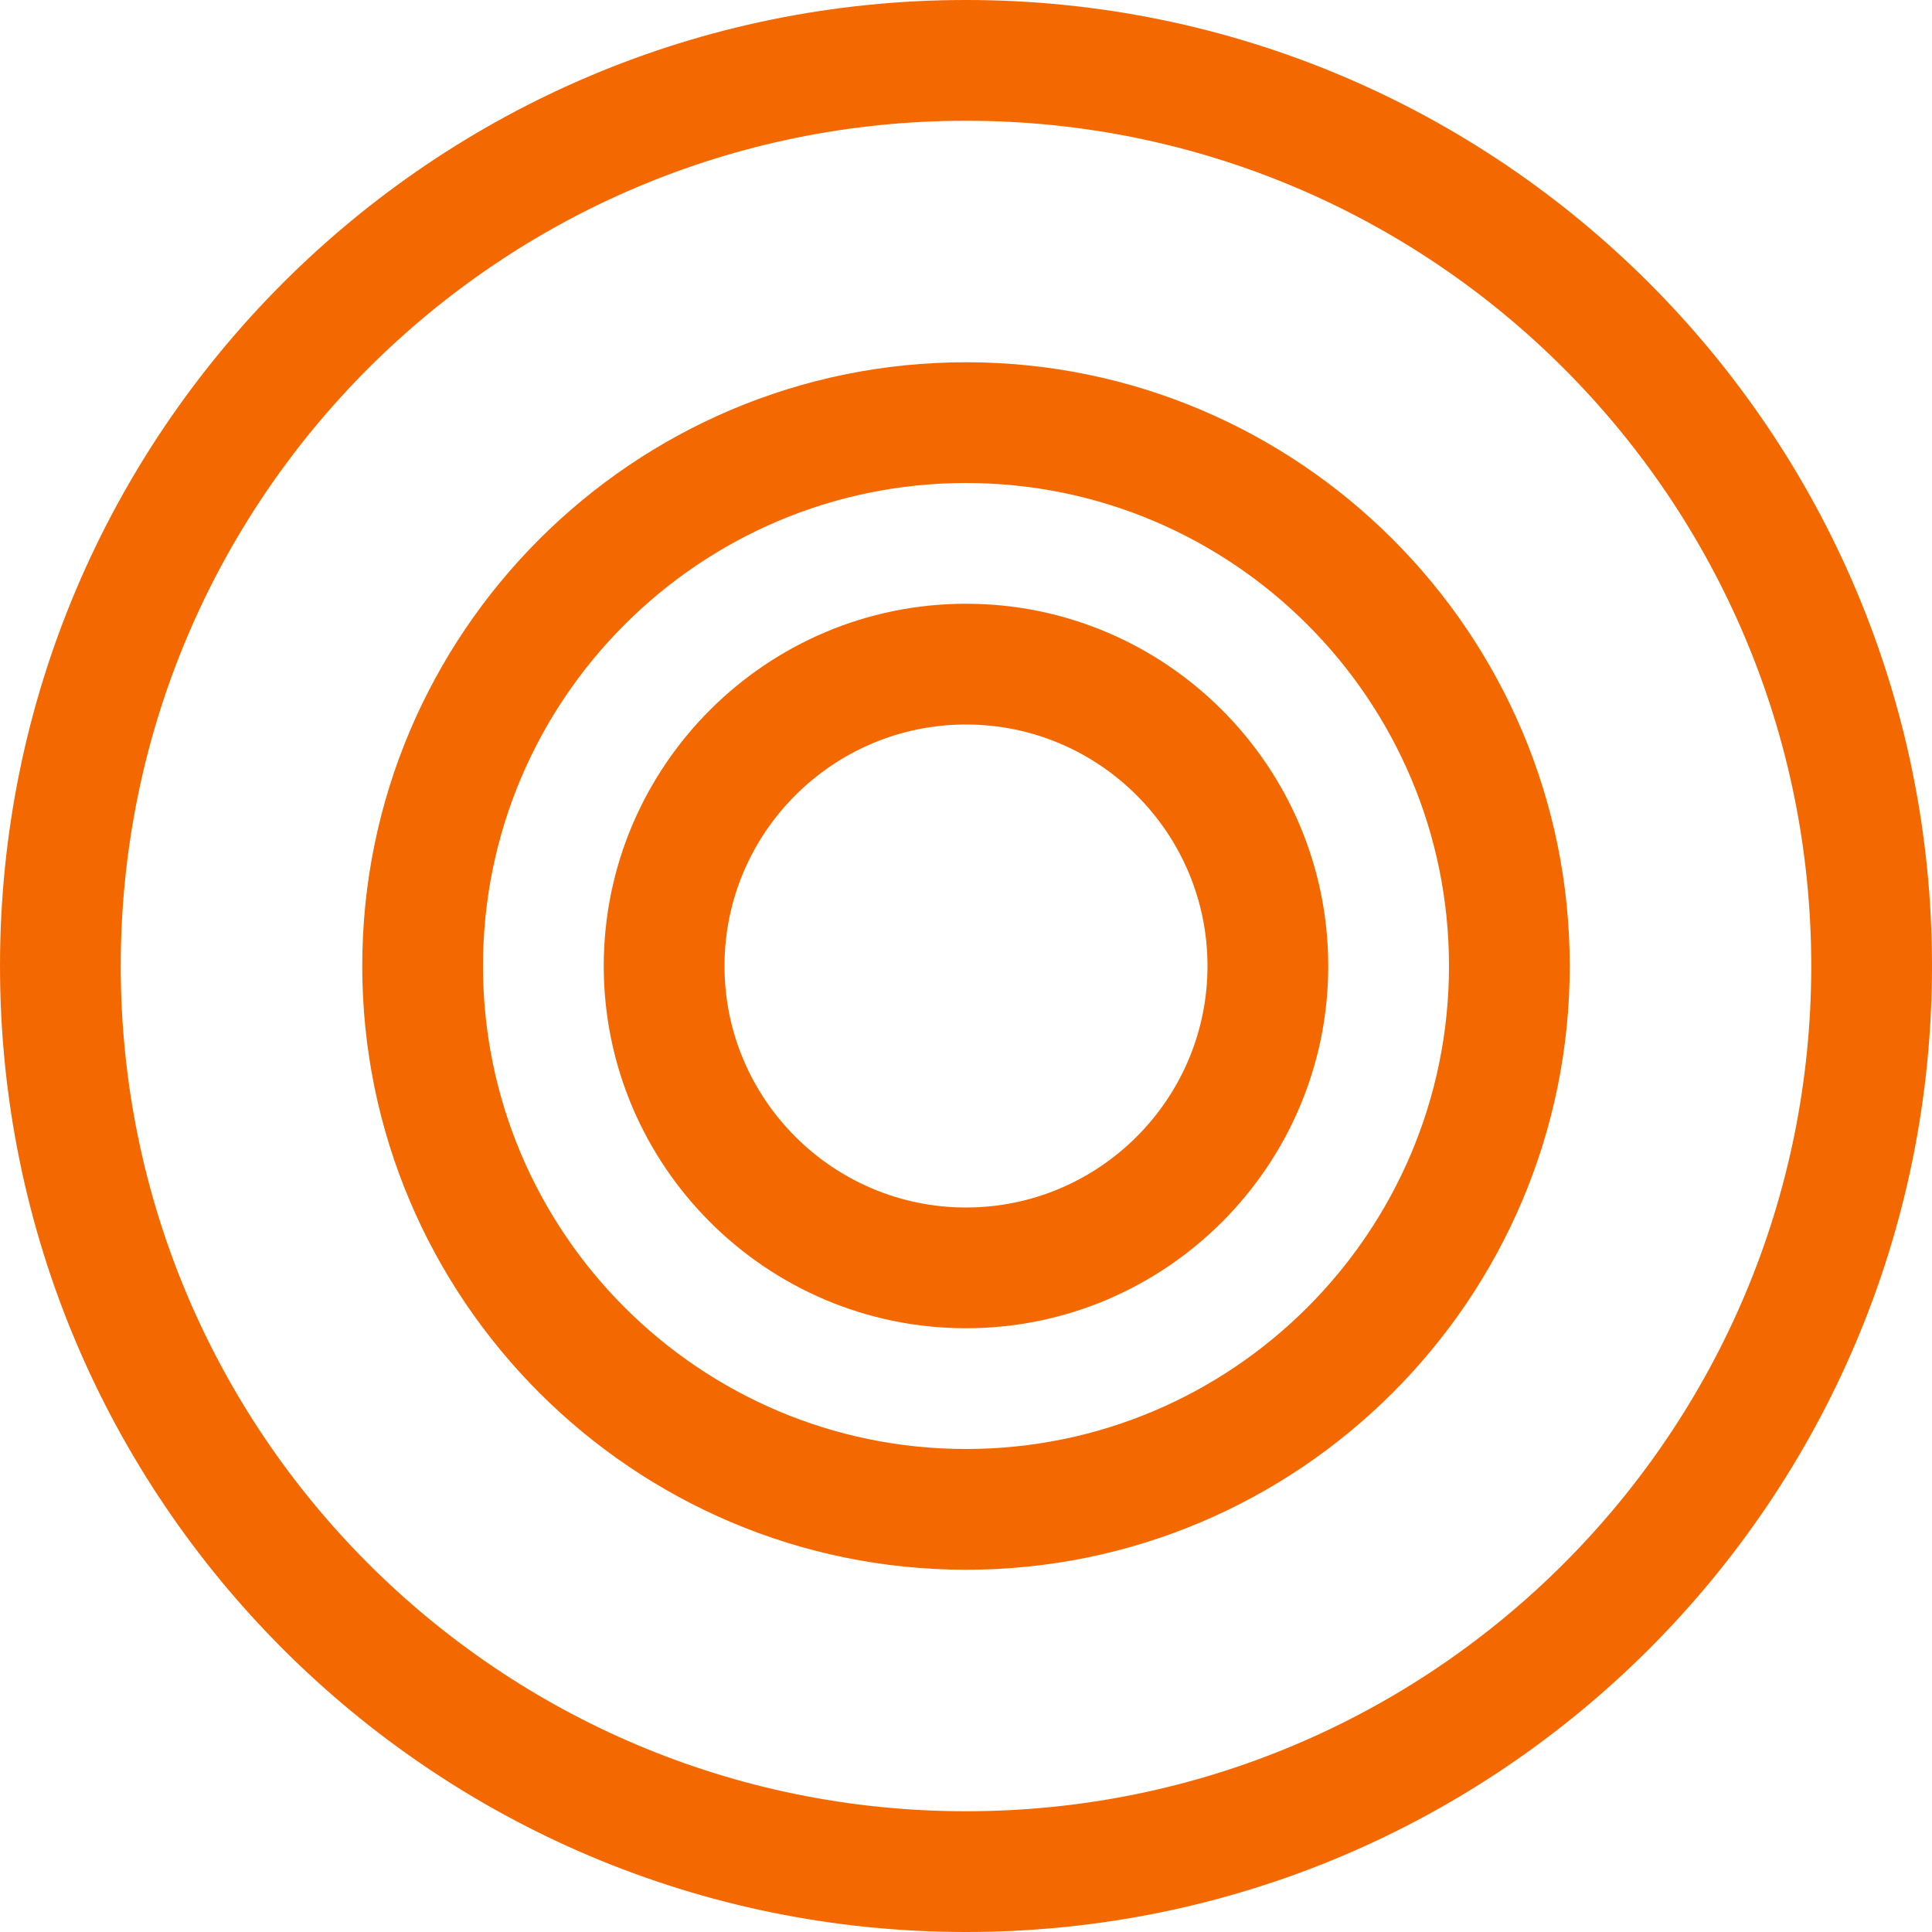
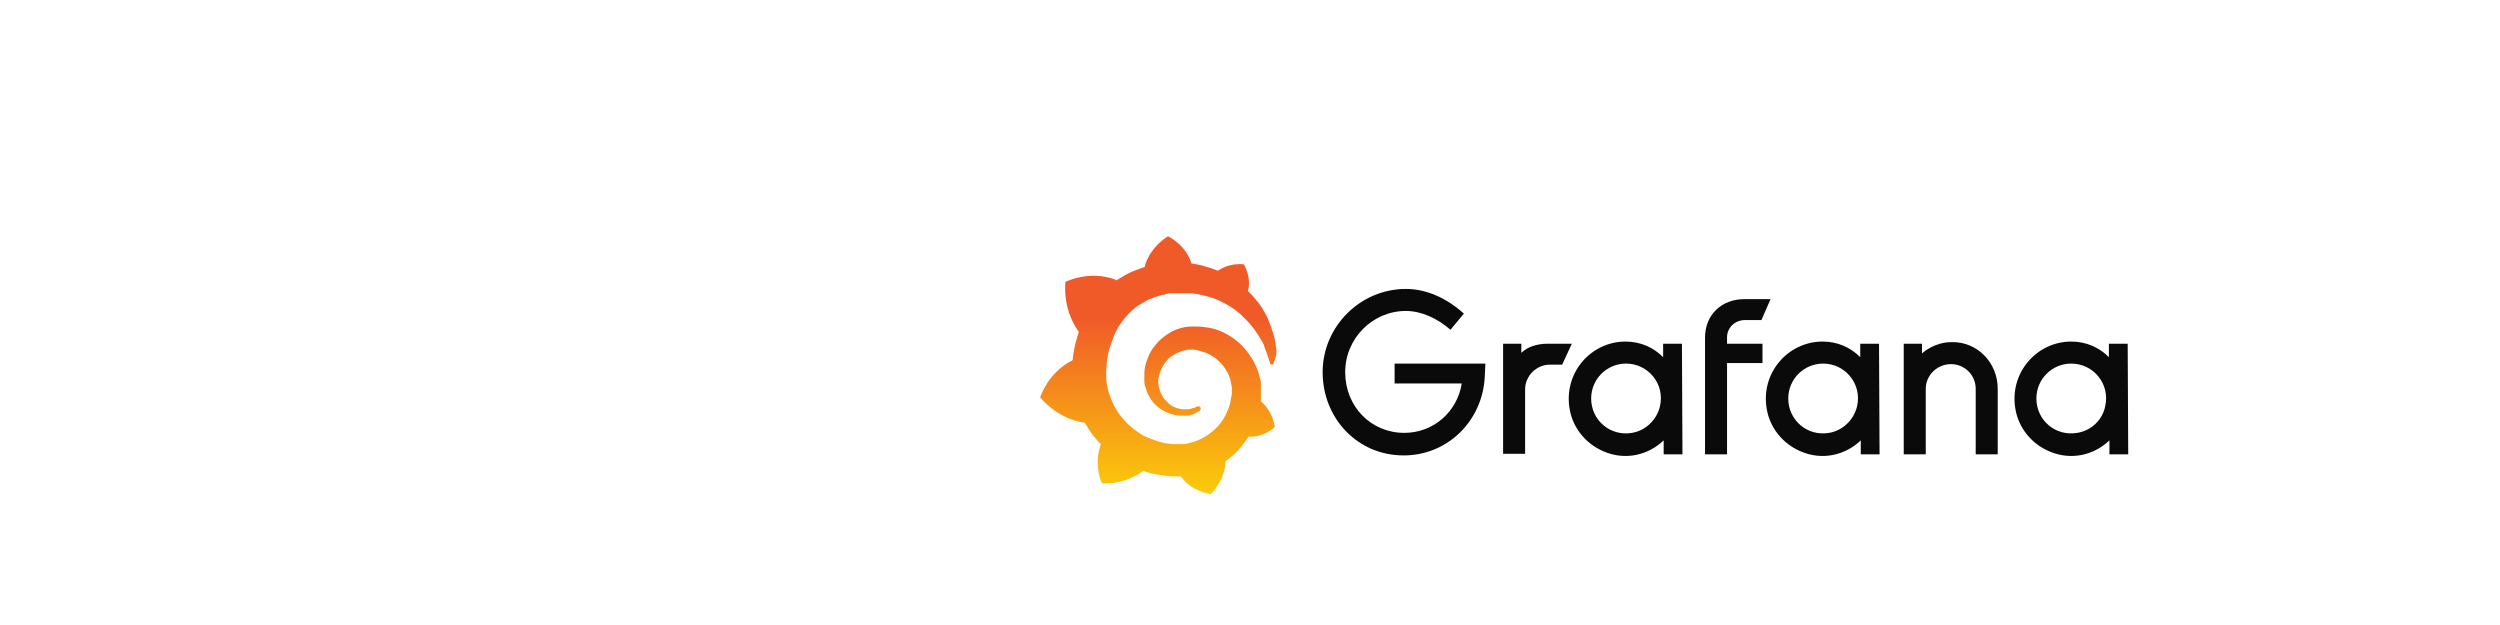
- <svg xmlns="http://www.w3.org/2000/svg" viewBox="0 0 24 24" fill="#F46800">
-   <path d="M12 0C5.373 0 0 5.373 0 12s5.373 12 12 12 12-5.373 12-12S18.627 0 12 0zm0 22.5C6.201 22.5 1.5 17.799 1.5 12S6.201 1.5 12 1.5 22.5 6.201 22.5 12 17.799 22.5 12 22.5z" />
-   <path d="M12 4.5c-4.136 0-7.5 3.364-7.5 7.5s3.364 7.5 7.5 7.5 7.5-3.364 7.5-7.5-3.364-7.5-7.5-7.5zm0 13.5c-3.309 0-6-2.691-6-6s2.691-6 6-6 6 2.691 6 6-2.691 6-6 6z" />
-   <path d="M12 7.5c-2.481 0-4.5 2.019-4.5 4.5s2.019 4.5 4.5 4.5 4.5-2.019 4.5-4.5-2.019-4.5-4.5-4.5zm0 7.5c-1.654 0-3-1.346-3-3s1.346-3 3-3 3 1.346 3 3-1.346 3-3 3z" />
+ <svg xmlns="http://www.w3.org/2000/svg" width="512" height="128" viewBox="0 0 276.4 186.2">
+   <defs>
+     <linearGradient id="grafana-gradient" gradientUnits="userSpaceOnUse" x1="56.788" y1="60.381" x2="56.788" y2="104.163" gradientTransform="matrix(1 0 0 -1 0 188.16)">
+       <stop offset="0" style="stop-color:#FFF100" />
+       <stop offset="1" style="stop-color:#F05A28" />
+     </linearGradient>
+   </defs>
+   <g transform="translate(20, -40) scale(1.6)">
+     <path fill="#0A0A0A" d="M117.6,94.9c-0.3,8.4-6.9,14.9-15.1,14.9c-8.7,0-15.1-7-15.1-15.5c0-8.5,7-15.5,15.5-15.5 c3.8,0,7.6,1.7,10.8,4.6l-2.5,3c-2.4-2.1-5.4-3.5-8.3-3.5c-6.2,0-11.3,5.1-11.3,11.4c0,6.4,4.8,11.3,11,11.3c5.5,0,9.9-4,10.7-9.2 h-12.5v-3.7h16.9L117.6,94.9L117.6,94.9z" />
+     <path fill="#0A0A0A" d="M132,92.9h-2.3c-2.5,0-4.6,2.1-4.6,4.6v12h-4.1V89h3.4v1.7c1.1-1.1,2.9-1.7,4.9-1.7h4.5L132,92.9z" />
+     <path fill="#0A0A0A" d="M154.4,109.6h-3.5V107c-2.7,2.6-7,3.9-11.3,2c-3.2-1.4-5.6-4.3-6.2-7.8c-1.2-6.7,3.9-12.6,10.4-12.6 c2.8,0,5.2,1.1,7,2.9V89h3.5L154.4,109.6L154.4,109.6z M150.2,100.7c1-4.2-2.2-8-6.3-8c-3.6,0-6.5,2.9-6.5,6.5 c0,4,3.5,7.1,7.6,6.4C147.5,105.2,149.6,103.2,150.2,100.7z" />
+     <path fill="#0A0A0A" d="M162.7,87.8V89h6.6v3.6h-6.6v17h-4.1V87.9c0-4.5,3.3-7.2,7.3-7.2h4.9l-1.7,3.9H166 C164.2,84.6,162.7,86,162.7,87.8z" />
+     <path fill="#0A0A0A" d="M191.1,109.6h-3.5V107c-2.7,2.6-7,3.9-11.3,2c-3.2-1.4-5.6-4.3-6.2-7.8c-1.2-6.7,3.9-12.6,10.4-12.6 c2.8,0,5.2,1.1,7,2.9V89h3.5L191.1,109.6z M186.9,100.7c1-4.2-2.2-8-6.3-8c-3.6,0-6.5,2.9-6.5,6.5c0,4,3.5,7.1,7.6,6.4 C184.2,105.2,186.3,103.2,186.9,100.7z" />
+     <path fill="#0A0A0A" d="M213.1,97.4v12.2H209V97.4c0-2.6-2.1-4.6-4.6-4.6c-2.6,0-4.7,2.1-4.7,4.6v12.2h-4.1V89h3.4v1.8 c1.5-1.3,3.5-2.1,5.5-2.1C209.3,88.6,213.1,92.5,213.1,97.4z" />
+     <path fill="#0A0A0A" d="M237.4,109.6h-3.5V107c-2.7,2.6-7,3.9-11.3,2c-3.2-1.4-5.6-4.3-6.2-7.8c-1.2-6.7,3.9-12.6,10.4-12.6 c2.8,0,5.2,1.1,7,2.9V89h3.5L237.4,109.6z M233.1,100.7c1-4.2-2.2-8-6.3-8c-3.6,0-6.5,2.9-6.5,6.5c0,4,3.5,7.1,7.6,6.4 C230.5,105.2,232.6,103.2,233.1,100.7z" />
+     <path fill="url(#grafana-gradient)" d="M78.8,90.2c-0.1-0.8-0.2-1.7-0.5-2.8c-0.3-1-0.7-2.1-1.2-3.3c-0.6-1.2-1.3-2.4-2.3-3.5 c-0.4-0.5-0.8-0.9-1.3-1.4c0.7-2.7-0.8-5-0.8-5c-2.6-0.2-4.2,0.8-4.8,1.2c-0.1,0-0.2-0.1-0.3-0.1c-0.4-0.2-0.9-0.3-1.4-0.5 c-0.5-0.1-0.9-0.3-1.4-0.4c-0.5-0.1-1-0.2-1.5-0.3c-0.1,0-0.2,0-0.3,0c-1.1-3.6-4.4-5.1-4.4-5.1c-3.6,2.3-4.3,5.5-4.3,5.5 s0,0.1,0,0.2c-0.2,0.1-0.4,0.1-0.6,0.2c-0.3,0.1-0.5,0.2-0.8,0.3c-0.3,0.1-0.5,0.2-0.8,0.3c-0.5,0.2-1.1,0.5-1.6,0.8 c-0.5,0.3-1,0.6-1.5,0.9c-0.1,0-0.1-0.1-0.1-0.1c-5-1.9-9.4,0.4-9.4,0.4c-0.4,5.3,2,8.6,2.5,9.3c-0.1,0.3-0.2,0.7-0.3,1 c-0.4,1.2-0.6,2.4-0.8,3.7c0,0.2,0,0.4-0.1,0.6c-4.6,2.3-6,6.9-6,6.9c3.8,4.4,8.3,4.7,8.3,4.7c0,0,0,0,0,0c0.6,1,1.2,2,2,2.9 c0.3,0.4,0.6,0.7,1,1.1c-1.4,4,0.2,7.3,0.2,7.3c4.3,0.2,7.1-1.9,7.7-2.3c0.4,0.1,0.9,0.3,1.3,0.4c1.3,0.3,2.7,0.5,4,0.6 c0.3,0,0.7,0,1,0h0.2l0.1,0l0.2,0l0.2,0l0,0c2,2.9,5.6,3.3,5.6,3.3c2.5-2.7,2.7-5.3,2.7-5.9c0,0,0,0,0,0c0,0,0-0.1,0-0.1 c0,0,0-0.1,0-0.1c0.5-0.4,1-0.8,1.5-1.2c1-0.9,1.9-2,2.6-3.1c0.1-0.1,0.1-0.2,0.2-0.3c2.9,0.2,4.9-1.8,4.9-1.8 c-0.5-3-2.2-4.4-2.5-4.7c0,0,0,0,0,0c0,0,0,0,0,0c0,0,0,0-0.1,0c0-0.2,0-0.4,0-0.5c0-0.3,0-0.6,0-1V98v-0.1v-0.1 c0-0.1,0-0.1,0-0.1l0-0.2l0-0.3c0-0.1,0-0.2,0-0.3c0-0.1,0-0.2,0-0.2l0-0.2l0-0.2c0-0.3-0.1-0.6-0.2-1c-0.3-1.3-0.8-2.5-1.5-3.6 c-0.7-1.1-1.5-2.1-2.4-2.9c-0.9-0.8-2-1.5-3.1-2c-1.1-0.5-2.2-0.8-3.4-0.9c-0.6-0.1-1.1-0.1-1.7-0.1l-0.2,0h-0.1c0,0-0.1,0-0.1,0 l-0.1,0l-0.2,0c-0.1,0-0.2,0-0.2,0c-0.3,0-0.6,0.1-0.9,0.1c-1.1,0.2-2.2,0.6-3.1,1.2c-0.9,0.6-1.8,1.3-2.4,2.1 c-0.7,0.8-1.2,1.7-1.5,2.6c-0.4,0.9-0.6,1.9-0.6,2.8c0,0.2,0,0.5,0,0.7c0,0.1,0,0.1,0,0.2l0,0.2c0,0.1,0,0.2,0,0.3 c0,0.5,0.1,0.9,0.3,1.3c0.2,0.9,0.6,1.6,1.1,2.3c0.5,0.7,1.1,1.2,1.7,1.6c0.6,0.4,1.3,0.7,1.9,0.9c0.7,0.2,1.3,0.3,1.9,0.3 c0.1,0,0.2,0,0.2,0c0,0,0.1,0,0.1,0c0,0,0.1,0,0.1,0c0.1,0,0.1,0,0.2,0c0,0,0,0,0.1,0l0.1,0c0,0,0.1,0,0.1,0c0.1,0,0.1,0,0.2,0 c0.1,0,0.1,0,0.2,0c0.1,0,0.3-0.1,0.4-0.1c0.3-0.1,0.5-0.2,0.8-0.3c0.2-0.1,0.5-0.3,0.7-0.4c0.1,0,0.1-0.1,0.2-0.1 c0.2-0.2,0.3-0.5,0.1-0.7c-0.1-0.2-0.4-0.2-0.6-0.1c-0.1,0-0.1,0.1-0.2,0.1c-0.2,0.1-0.4,0.2-0.6,0.2c-0.2,0.1-0.4,0.1-0.6,0.2 c-0.1,0-0.2,0-0.3,0c-0.1,0-0.1,0-0.2,0c-0.1,0-0.1,0-0.2,0c-0.1,0-0.1,0-0.2,0c-0.1,0-0.1,0-0.2,0c0,0,0,0,0,0h0l0,0 c0,0-0.1,0-0.1,0c-0.1,0-0.1,0-0.2,0c-0.5-0.1-1-0.2-1.4-0.4c-0.5-0.2-0.9-0.5-1.3-0.9c-0.4-0.4-0.8-0.8-1-1.3 c-0.3-0.5-0.5-1.1-0.6-1.6c0-0.3-0.1-0.6-0.1-0.9c0-0.1,0-0.2,0-0.2c0,0,0,0,0,0v0l0-0.1c0,0,0-0.1,0-0.1c0-0.2,0-0.3,0.1-0.5 c0.2-1.3,0.9-2.5,1.8-3.4c0.2-0.2,0.5-0.5,0.8-0.6c0.3-0.2,0.6-0.4,0.9-0.5c0.3-0.1,0.6-0.3,1-0.4c0.3-0.1,0.7-0.1,1-0.2 c0.2,0,0.4,0,0.5,0c0,0,0.1,0,0.1,0l0.1,0l0.1,0c0,0,0,0,0,0h0l0.1,0c0.4,0,0.8,0.1,1.1,0.2c0.7,0.2,1.5,0.4,2.1,0.8 c1.3,0.7,2.5,1.9,3.2,3.3c0.4,0.7,0.6,1.5,0.7,2.2c0,0.2,0.1,0.4,0.1,0.6l0,0.1l0,0.1c0,0.1,0,0.1,0,0.1c0,0.1,0,0.1,0,0.1v0.1 l0,0.1c0,0.1,0,0.3,0,0.4c0,0.2,0,0.4-0.1,0.6c0,0.2-0.1,0.4-0.1,0.6c0,0.2-0.1,0.4-0.1,0.6c-0.1,0.4-0.2,0.8-0.4,1.2 c-0.3,0.8-0.7,1.6-1.2,2.3c-1,1.4-2.4,2.5-4,3.3c-0.8,0.4-1.6,0.6-2.5,0.8c-0.4,0.1-0.9,0.1-1.3,0.1l-0.1,0h-0.1h-0.1h-0.2h-0.1 c0.1,0,0,0,0,0h0c-0.2,0-0.5,0-0.7,0c-0.9-0.1-1.8-0.2-2.7-0.5c-0.9-0.3-1.7-0.6-2.6-1c-1.6-0.9-3.1-2.1-4.2-3.5 c-0.6-0.7-1.1-1.5-1.5-2.3c-0.4-0.8-0.7-1.7-1-2.5c-0.2-0.9-0.4-1.8-0.4-2.7l0-0.2l0,0v0v-0.1l0-0.1v0v-0.1v-0.1l0-0.2v0 c0,0,0,0,0,0v-0.1c0-0.1,0-0.2,0-0.3c0-0.4,0.1-0.9,0.1-1.4c0.1-0.5,0.1-0.9,0.2-1.4c0.1-0.5,0.2-0.9,0.3-1.3 c0.3-0.9,0.6-1.7,0.9-2.5c0.7-1.6,1.7-3,2.9-4.2c0.3-0.3,0.6-0.6,0.9-0.8c0.3-0.3,0.6-0.5,1-0.7c0.3-0.2,0.7-0.4,1-0.6 c0.2-0.1,0.4-0.2,0.5-0.3c0.1,0,0.2-0.1,0.3-0.1c0.1,0,0.2-0.1,0.3-0.1c0.4-0.2,0.8-0.3,1.1-0.4c0.1,0,0.2-0.1,0.3-0.1 c0.1,0,0.2-0.1,0.3-0.1c0.2-0.1,0.4-0.1,0.6-0.1c0.1,0,0.2,0,0.3-0.1s0.2,0,0.3-0.1c0.1,0,0.2,0,0.3-0.1l0.1,0l0.1,0 c0.1,0,0.2,0,0.3,0c0.1,0,0.2,0,0.3,0c0.1,0,0.2,0,0.3,0c0.1,0,0.1,0,0.2,0l0.1,0l0.1,0l0.1,0c0.1,0,0.2,0,0.3,0l0.2,0 c0,0,0.1,0,0,0h0l0.1,0c0.1,0,0.2,0,0.3,0c0.4,0,0.8,0,1.2,0c0.8,0,1.5,0.1,2.3,0.3c1.5,0.3,2.8,0.7,4.1,1.4 c1.2,0.6,2.4,1.4,3.3,2.2c0.1,0.1,0.1,0.1,0.2,0.2c0.1,0.1,0.1,0.1,0.2,0.2c0.1,0.1,0.2,0.2,0.3,0.3c0.1,0.1,0.2,0.2,0.3,0.3 s0.2,0.2,0.3,0.3c0.4,0.4,0.8,0.9,1.1,1.3c0.7,0.9,1.2,1.8,1.7,2.6c0,0.1,0.1,0.1,0.1,0.2c0,0.1,0.1,0.1,0.1,0.2 c0.1,0.1,0.1,0.2,0.1,0.3c0,0.1,0.1,0.2,0.1,0.3c0,0.1,0.1,0.2,0.1,0.3c0.2,0.4,0.3,0.8,0.4,1.1c0.2,0.6,0.4,1.1,0.5,1.5 c0,0.2,0.2,0.3,0.4,0.3c0.2,0,0.3-0.2,0.3-0.4C78.8,91.4,78.8,90.9,78.8,90.2z" />
+   </g>
</svg>
